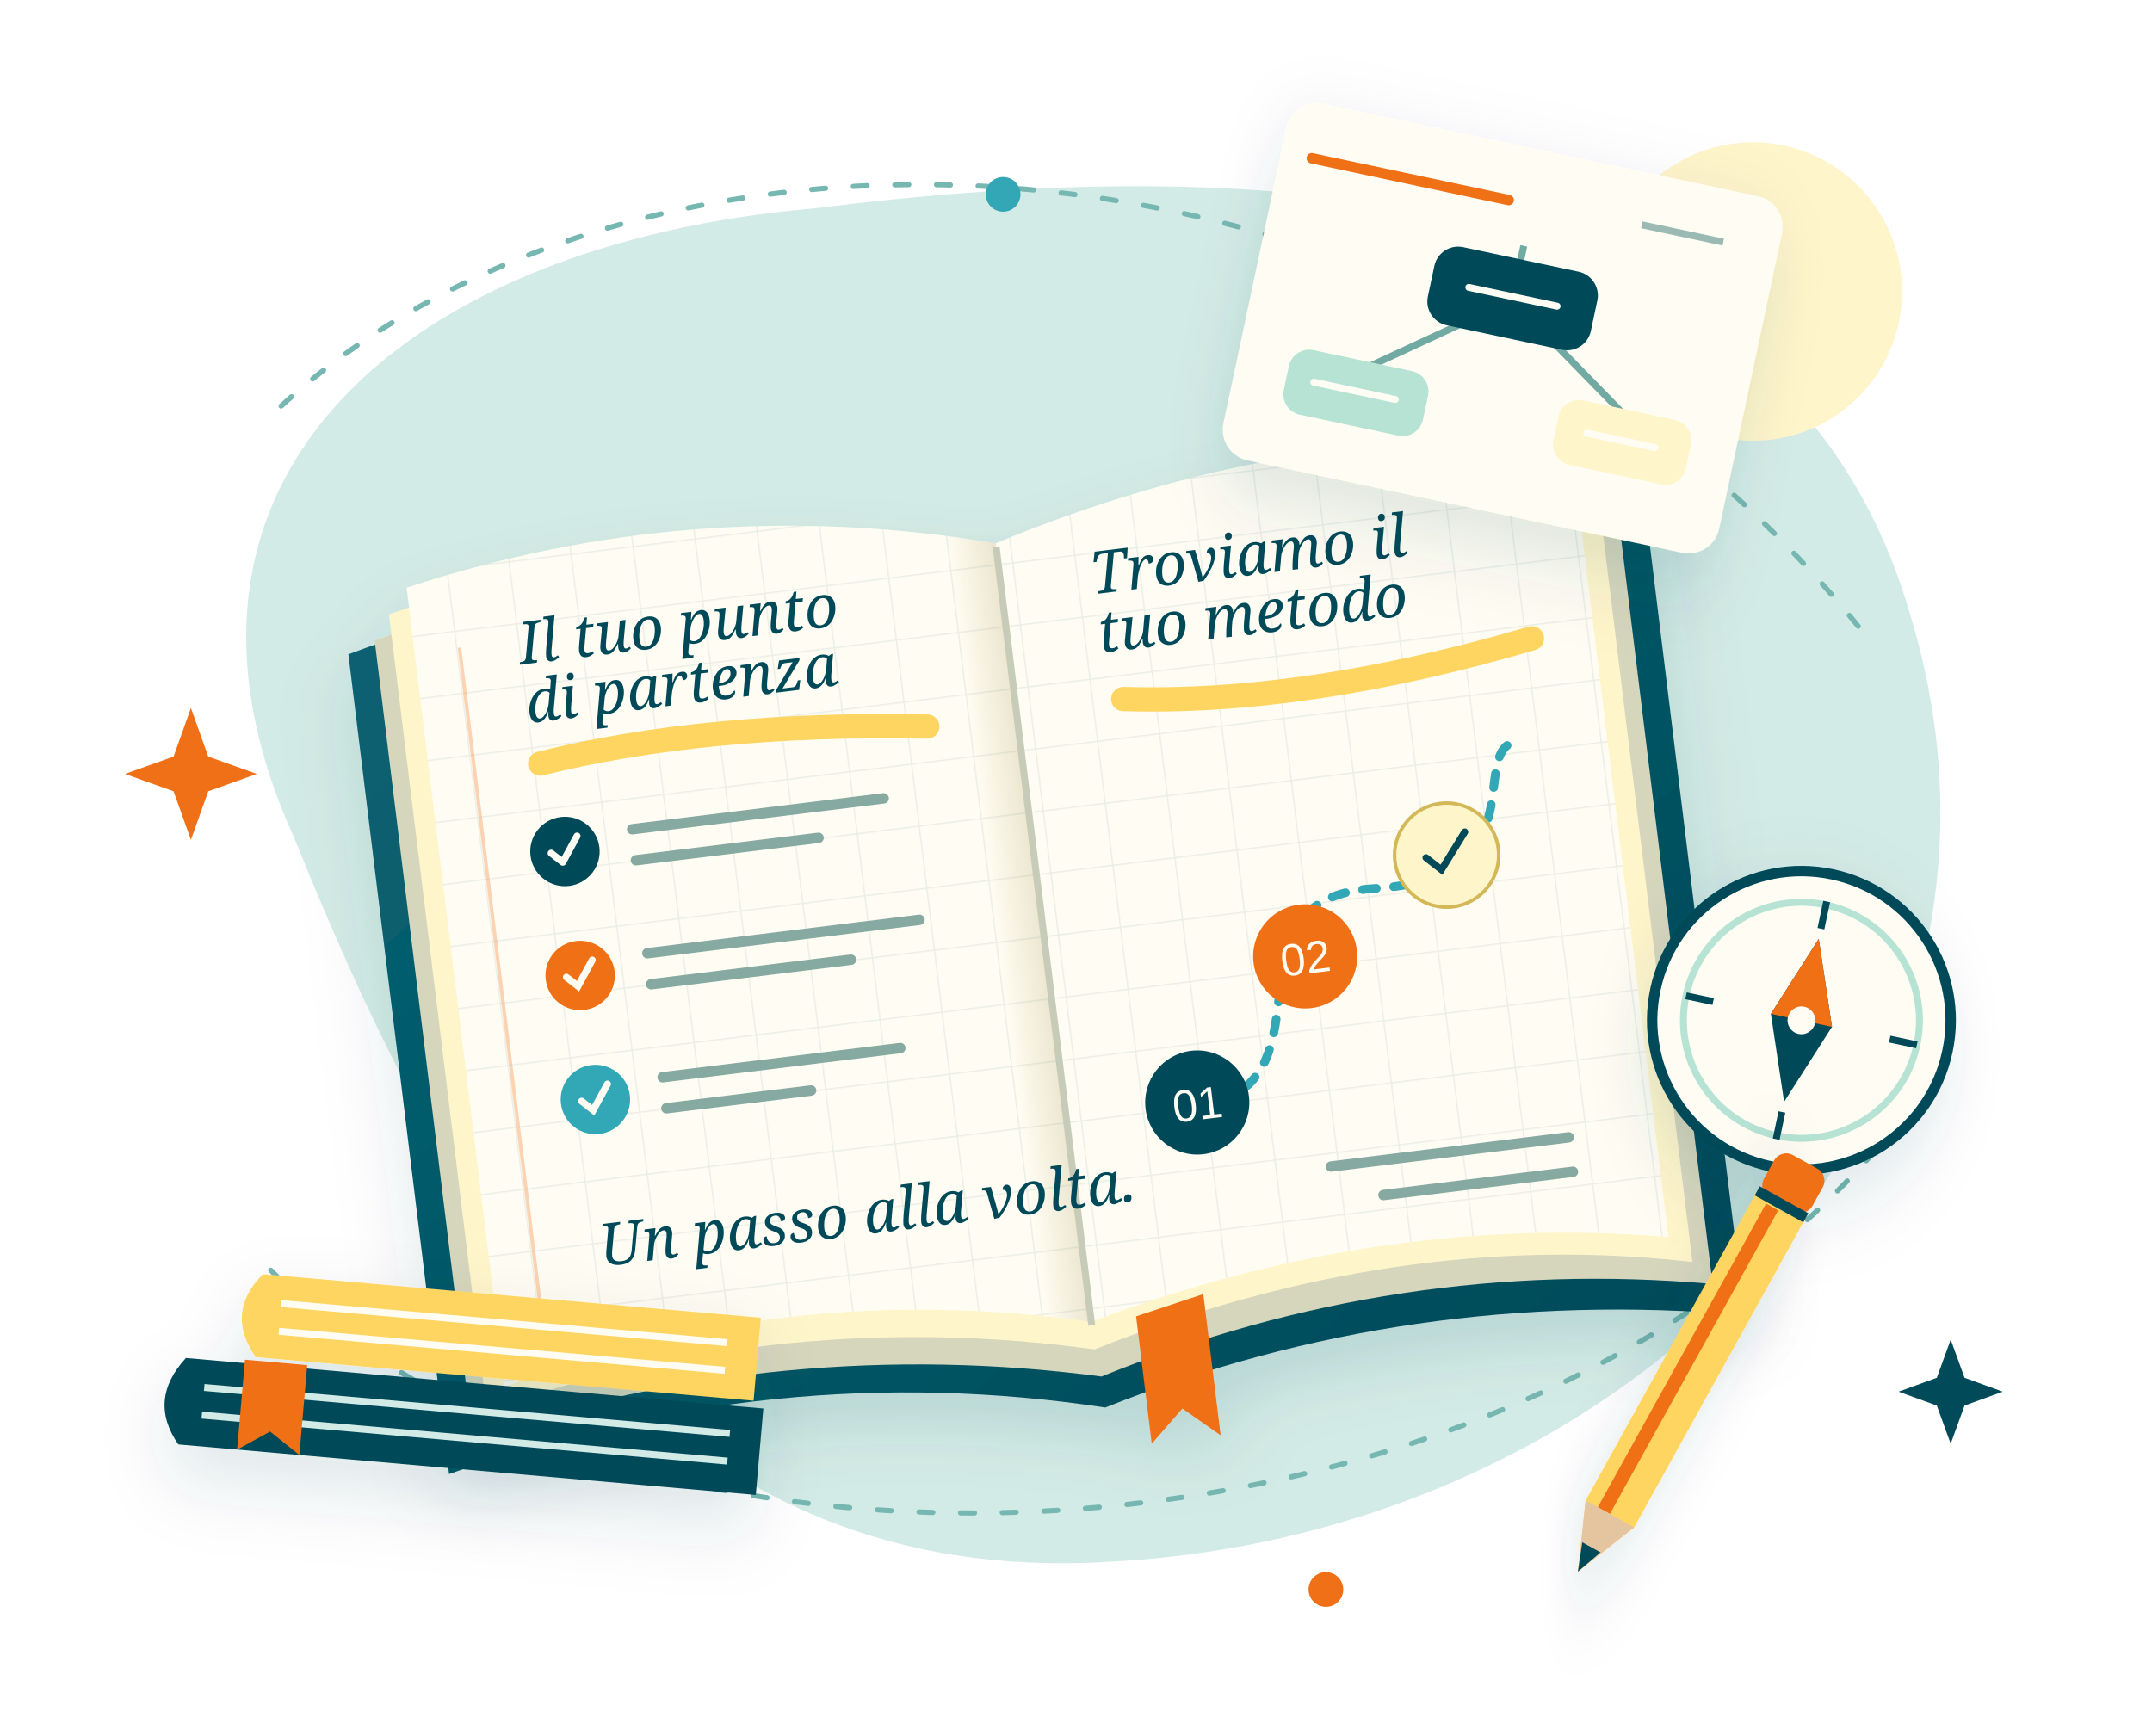
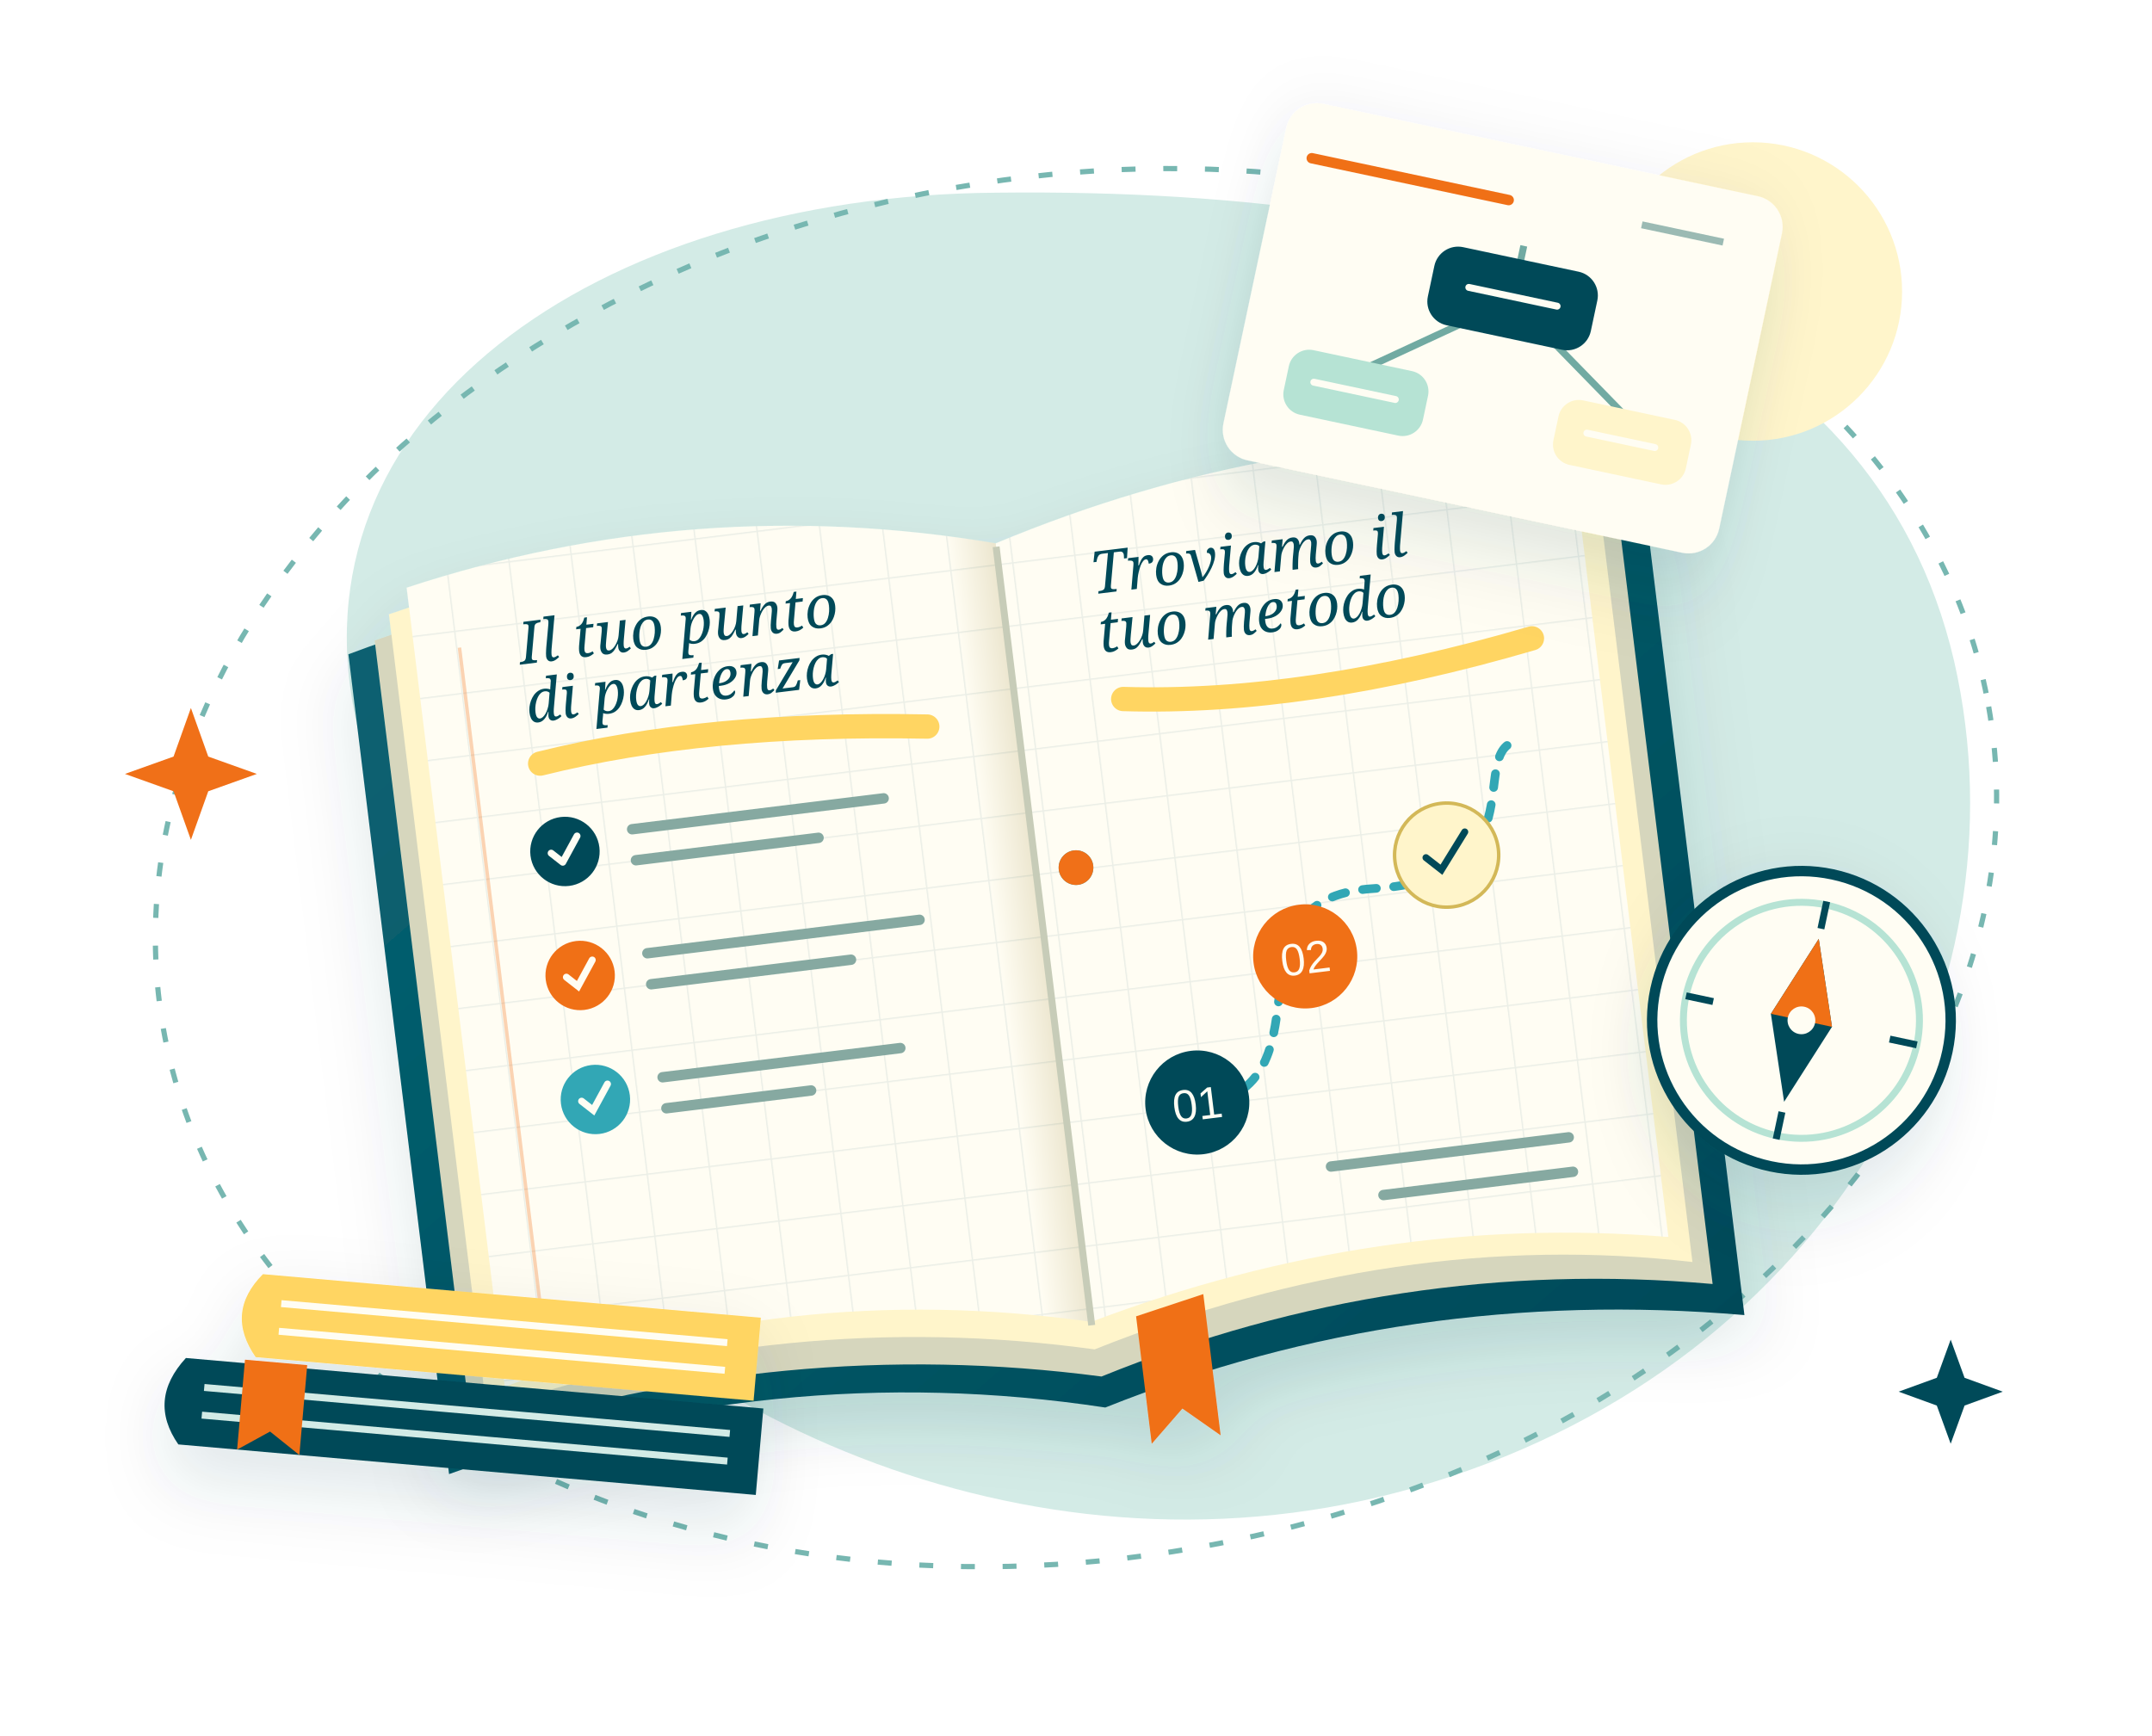
- <svg xmlns="http://www.w3.org/2000/svg" viewBox="0 0 620 500" fill="none" role="img" aria-label="Un quaderno di studio aperto, con una mappa del percorso, libri, una bussola e strumenti per imparare su misura.">
+ <svg xmlns="http://www.w3.org/2000/svg" viewBox="0 0 620 500" fill="none" role="img" aria-label="Quaderno aperto, mappa del metodo, bussola e libri: strumenti per un percorso su misura.">
  <defs>
    <filter id="s-shadow" x="-35%" y="-35%" width="180%" height="180%">
      <feDropShadow dx="0" dy="9" stdDeviation="10" flood-color="#004a59" flood-opacity=".13" />
    </filter>
    <pattern id="s-grid" width="18" height="18" patternUnits="userSpaceOnUse">
      <path d="M18 0H0V18" stroke="#004a59" stroke-opacity=".075" stroke-width=".8" />
    </pattern>
    <linearGradient id="s-paper" x1="0" y1="0" x2="1" y2="0">
      <stop stop-color="#fffdf3" />
      <stop offset=".92" stop-color="#fffdf3" />
      <stop offset="1" stop-color="#ece6cf" />
    </linearGradient>
    <linearGradient id="s-cover" x1="0" y1="0" x2="1" y2="1">
      <stop stop-color="#086272" />
      <stop offset="1" stop-color="#004a59" />
    </linearGradient>
  </defs>
-   <path d="M85 242C37 137 118 70 235 60C354 45 512 47 550 176C594 318 471 442 320 450C191 458 131 356 85 242Z" fill="#d3ebe6" />
-   <circle cx="505" cy="84" r="43" fill="#fff5cb" />
-   <path d="M81 117C188 19 416 28 539 185M78 366C181 472 450 460 555 313" stroke="#77b7b1" stroke-width="1.5" stroke-dasharray="4 8" stroke-linecap="round" />
-   <g transform="rotate(-7 299 280)" filter="url(#s-shadow)">
+   <g transform="translate(60 28) scale(1 .86)">
+     <path d="M43 211C22 107 111 33 227 32C373 30 480 74 503 189C525 301 467 423 353 464C245 503 135 446 81 366C46 317 53 262 43 211Z" fill="#d3ebe6" class="assembly-piece assembly-backdrop water-shape" />
+   </g>
+   <ellipse cx="310" cy="250" rx="267" ry="199" transform="rotate(-10 310 250)" stroke="#77b7b1" stroke-width="1.5" stroke-dasharray="4 8" class="services-orbit-track" />
+   <circle cx="505" cy="84" r="43" fill="#fff5cb" class="assembly-piece assembly-sun" />
+   <g transform="rotate(-7 299 280)" filter="url(#s-shadow)" class="assembly-piece assembly-notebook">
    <path d="M113 165Q208 142 303 167Q396 144 489 164V403Q394 383 303 407Q210 381 113 403Z" fill="url(#s-cover)" />
    <path d="M121 162Q215 141 303 163Q392 141 481 161V393Q392 374 303 398Q214 375 121 393Z" fill="#d6d6bd" />
    <path d="M126 155Q215 136 302 159Q392 137 476 155V386Q393 366 302 390Q215 367 126 386Z" fill="#fff5cb" />
    <path d="M132 148Q218 131 302 156V382Q216 359 132 380Z" fill="url(#s-paper)" />
    <path d="M302 156Q388 132 470 147V378Q388 361 302 382Z" fill="#fffdf3" />
    <path d="M132 148Q218 131 302 156V382Q216 359 132 380Z" fill="url(#s-grid)" />
    <path d="M302 156Q388 132 470 147V378Q388 361 302 382Z" fill="url(#s-grid)" />
    <path d="M302 157V383" stroke="#c7ccb8" stroke-width="2" />
    <path d="M145 167v194" stroke="#f07018" stroke-opacity=".3" />
    <text x="162" y="189" fill="#004a59" font-family="Georgia,serif" font-size="17" font-style="italic">
      <tspan x="162" y="174">Il tuo punto</tspan>
      <tspan x="162" y="191">di partenza</tspan>
    </text>
    <path d="M164 203q49-6 112 3" stroke="#ffd562" stroke-width="7" stroke-linecap="round" />
    <circle cx="168" cy="229" r="10" fill="#004a59" />
    <path d="m164 229 3 3 5-7" stroke="#fffdf3" stroke-width="2" stroke-linecap="round" stroke-linejoin="round" />
    <path d="M188 225h73M188 234h53" stroke="#86a9a1" stroke-width="3" stroke-linecap="round" />
    <circle cx="168" cy="265" r="10" fill="#f07018" />
    <path d="m164 265 3 3 5-7" stroke="#fffdf3" stroke-width="2" stroke-linecap="round" />
    <path d="M188 261h79M188 270h58" stroke="#86a9a1" stroke-width="3" stroke-linecap="round" />
    <circle cx="168" cy="301" r="10" fill="#33a7b5" />
    <path d="m164 301 3 3 5-7" stroke="#fffdf3" stroke-width="2" stroke-linecap="round" />
    <path d="M188 297h69M188 306h42" stroke="#86a9a1" stroke-width="3" stroke-linecap="round" />
-     <text x="164" y="349" fill="#004a59" font-family="Georgia,serif" font-size="17" font-style="italic">Un passo alla volta.</text>
    <text x="328" y="189" fill="#004a59" font-family="Georgia,serif" font-size="17" font-style="italic">
      <tspan x="328" y="174">Troviamo il</tspan>
      <tspan x="328" y="191">tuo metodo</tspan>
    </text>
    <path d="M333 205Q385 213 452 202" stroke="#ffd562" stroke-width="7" stroke-linecap="round" />
    <path d="M337 324C383 326 351 265 398 268S430 234 443 231" stroke="#33a7b5" stroke-width="2.5" stroke-dasharray="4 5" stroke-linecap="round" />
    <circle cx="340" cy="323" r="15" fill="#004a59" />
    <text x="340" y="328" text-anchor="middle" fill="#fffdf3" font-family="Arial,sans-serif" font-size="13">01</text>
    <circle cx="376" cy="285" r="15" fill="#f07018" />
    <text x="376" y="290" text-anchor="middle" fill="#fffdf3" font-family="Arial,sans-serif" font-size="13">02</text>
    <circle cx="420" cy="261" r="15" fill="#fff5cb" stroke="#d3b859" />
    <path d="m414 261 4 4 8-10" stroke="#004a59" stroke-width="2" stroke-linecap="round" />
    <path d="M376 346h69M390 356h55" stroke="#86a9a1" stroke-width="3" stroke-linecap="round" />
    <path d="M315 382v37l10-9 10 9v-41" fill="#f07018" />
  </g>
-   <g transform="rotate(12 432 99)" filter="url(#s-shadow)">
+   <g transform="rotate(12 432 99)" filter="url(#s-shadow)" class="assembly-piece assembly-note">
    <rect x="359" y="42" width="146" height="105" rx="9" fill="#fffdf3" />
    <path d="M368 58h58" stroke="#f07018" stroke-width="3" stroke-linecap="round" />
    <path d="M433 86v-16M433 86l-40 30M433 86l42 28" stroke="#71aaa2" stroke-width="2" />
    <rect x="409" y="74" width="48" height="23" rx="7" fill="#004a59" />
    <rect x="374" y="112" width="41" height="19" rx="6" fill="#b6e3d4" />
    <rect x="453" y="110" width="39" height="19" rx="6" fill="#fff5cb" />
    <path d="M420 85h26M382 121h24M462 119h20" stroke="#fffdf3" stroke-width="2" stroke-linecap="round" />
    <path d="M465 57h24" stroke="#9bbab3" stroke-width="2" />
  </g>
-   <g transform="rotate(12 519 294)" filter="url(#s-shadow)">
+   <g transform="rotate(12 519 294)" filter="url(#s-shadow)" class="assembly-piece assembly-pencil">
    <circle cx="519" cy="294" r="43" fill="#fffdf3" stroke="#004a59" stroke-width="3" />
    <circle cx="519" cy="294" r="34" stroke="#b6e3d4" stroke-width="2" />
    <path d="M519 259v8M519 321v8M485 294h8M545 294h8" stroke="#004a59" stroke-width="2" />
    <path d="m519 270 9 24-9 24-9-24Z" fill="#004a59" />
    <path d="m519 270 9 24h-18Z" fill="#f07018" />
    <circle cx="519" cy="294" r="4" fill="#fffdf3" />
  </g>
-   <g transform="rotate(5 141 413)" filter="url(#s-shadow)">
+   <g transform="rotate(5 141 413)" filter="url(#s-shadow)" class="assembly-piece assembly-note">
    <path d="M52 399h167v25H52q-10-12 0-25Z" fill="#004a59" />
    <path d="M58 407h152M58 415h152" stroke="#d3ebe6" stroke-width="2" />
    <path d="M72 373h144v24H72q-10-12 0-24Z" fill="#ffd562" />
    <path d="M78 381h129M78 389h129" stroke="#fffdf3" stroke-width="2" />
    <path d="M69 398v26l9-6 9 6v-26" fill="#f07018" />
  </g>
-   <g transform="rotate(29 490 389)" filter="url(#s-shadow)">
-     <path d="M482 340h16v103l-8 19-8-19Z" fill="#ffd562" />
-     <path d="M486 343h4v100h-4Z" fill="#f07018" />
-     <path d="m482 443 8 19 8-19Z" fill="#e5c5a0" />
-     <path d="m487 454 3 8 3-8Z" fill="#004a59" />
-     <rect x="482" y="327" width="16" height="14" rx="4" fill="#f07018" />
-     <path d="M482 341h16" stroke="#004a59" stroke-width="3" />
+   <g class="assembly-piece assembly-spark-left">
+     <path d="m50 218 5-14 5 14 14 5-14 5-5 14-5-14-14-5Z" fill="#f07018" class="notebook-star" />
  </g>
-   <path d="m50 218 5-14 5 14 14 5-14 5-5 14-5-14-14-5Z" fill="#f07018" />
-   <path d="m558 397 4-11 4 11 11 4-11 4-4 11-4-11-11-4Z" fill="#004a59" />
-   <circle cx="289" cy="56" r="5" fill="#33a7b5" />
-   <circle cx="382" cy="458" r="5" fill="#f07018" />
+   <g class="assembly-piece assembly-spark-right">
+     <path d="m558 397 4-11 4 11 11 4-11 4-4 11-4-11-11-4Z" fill="#004a59" class="notebook-star star-counterclockwise" />
+   </g>
+   <circle cx="310" cy="250" r="5" fill="#33a7b5" class="services-satellite" data-phase="0" />
+   <circle cx="310" cy="250" r="5" fill="#f07018" class="services-satellite" data-phase="3.141592653589793" />
</svg>
